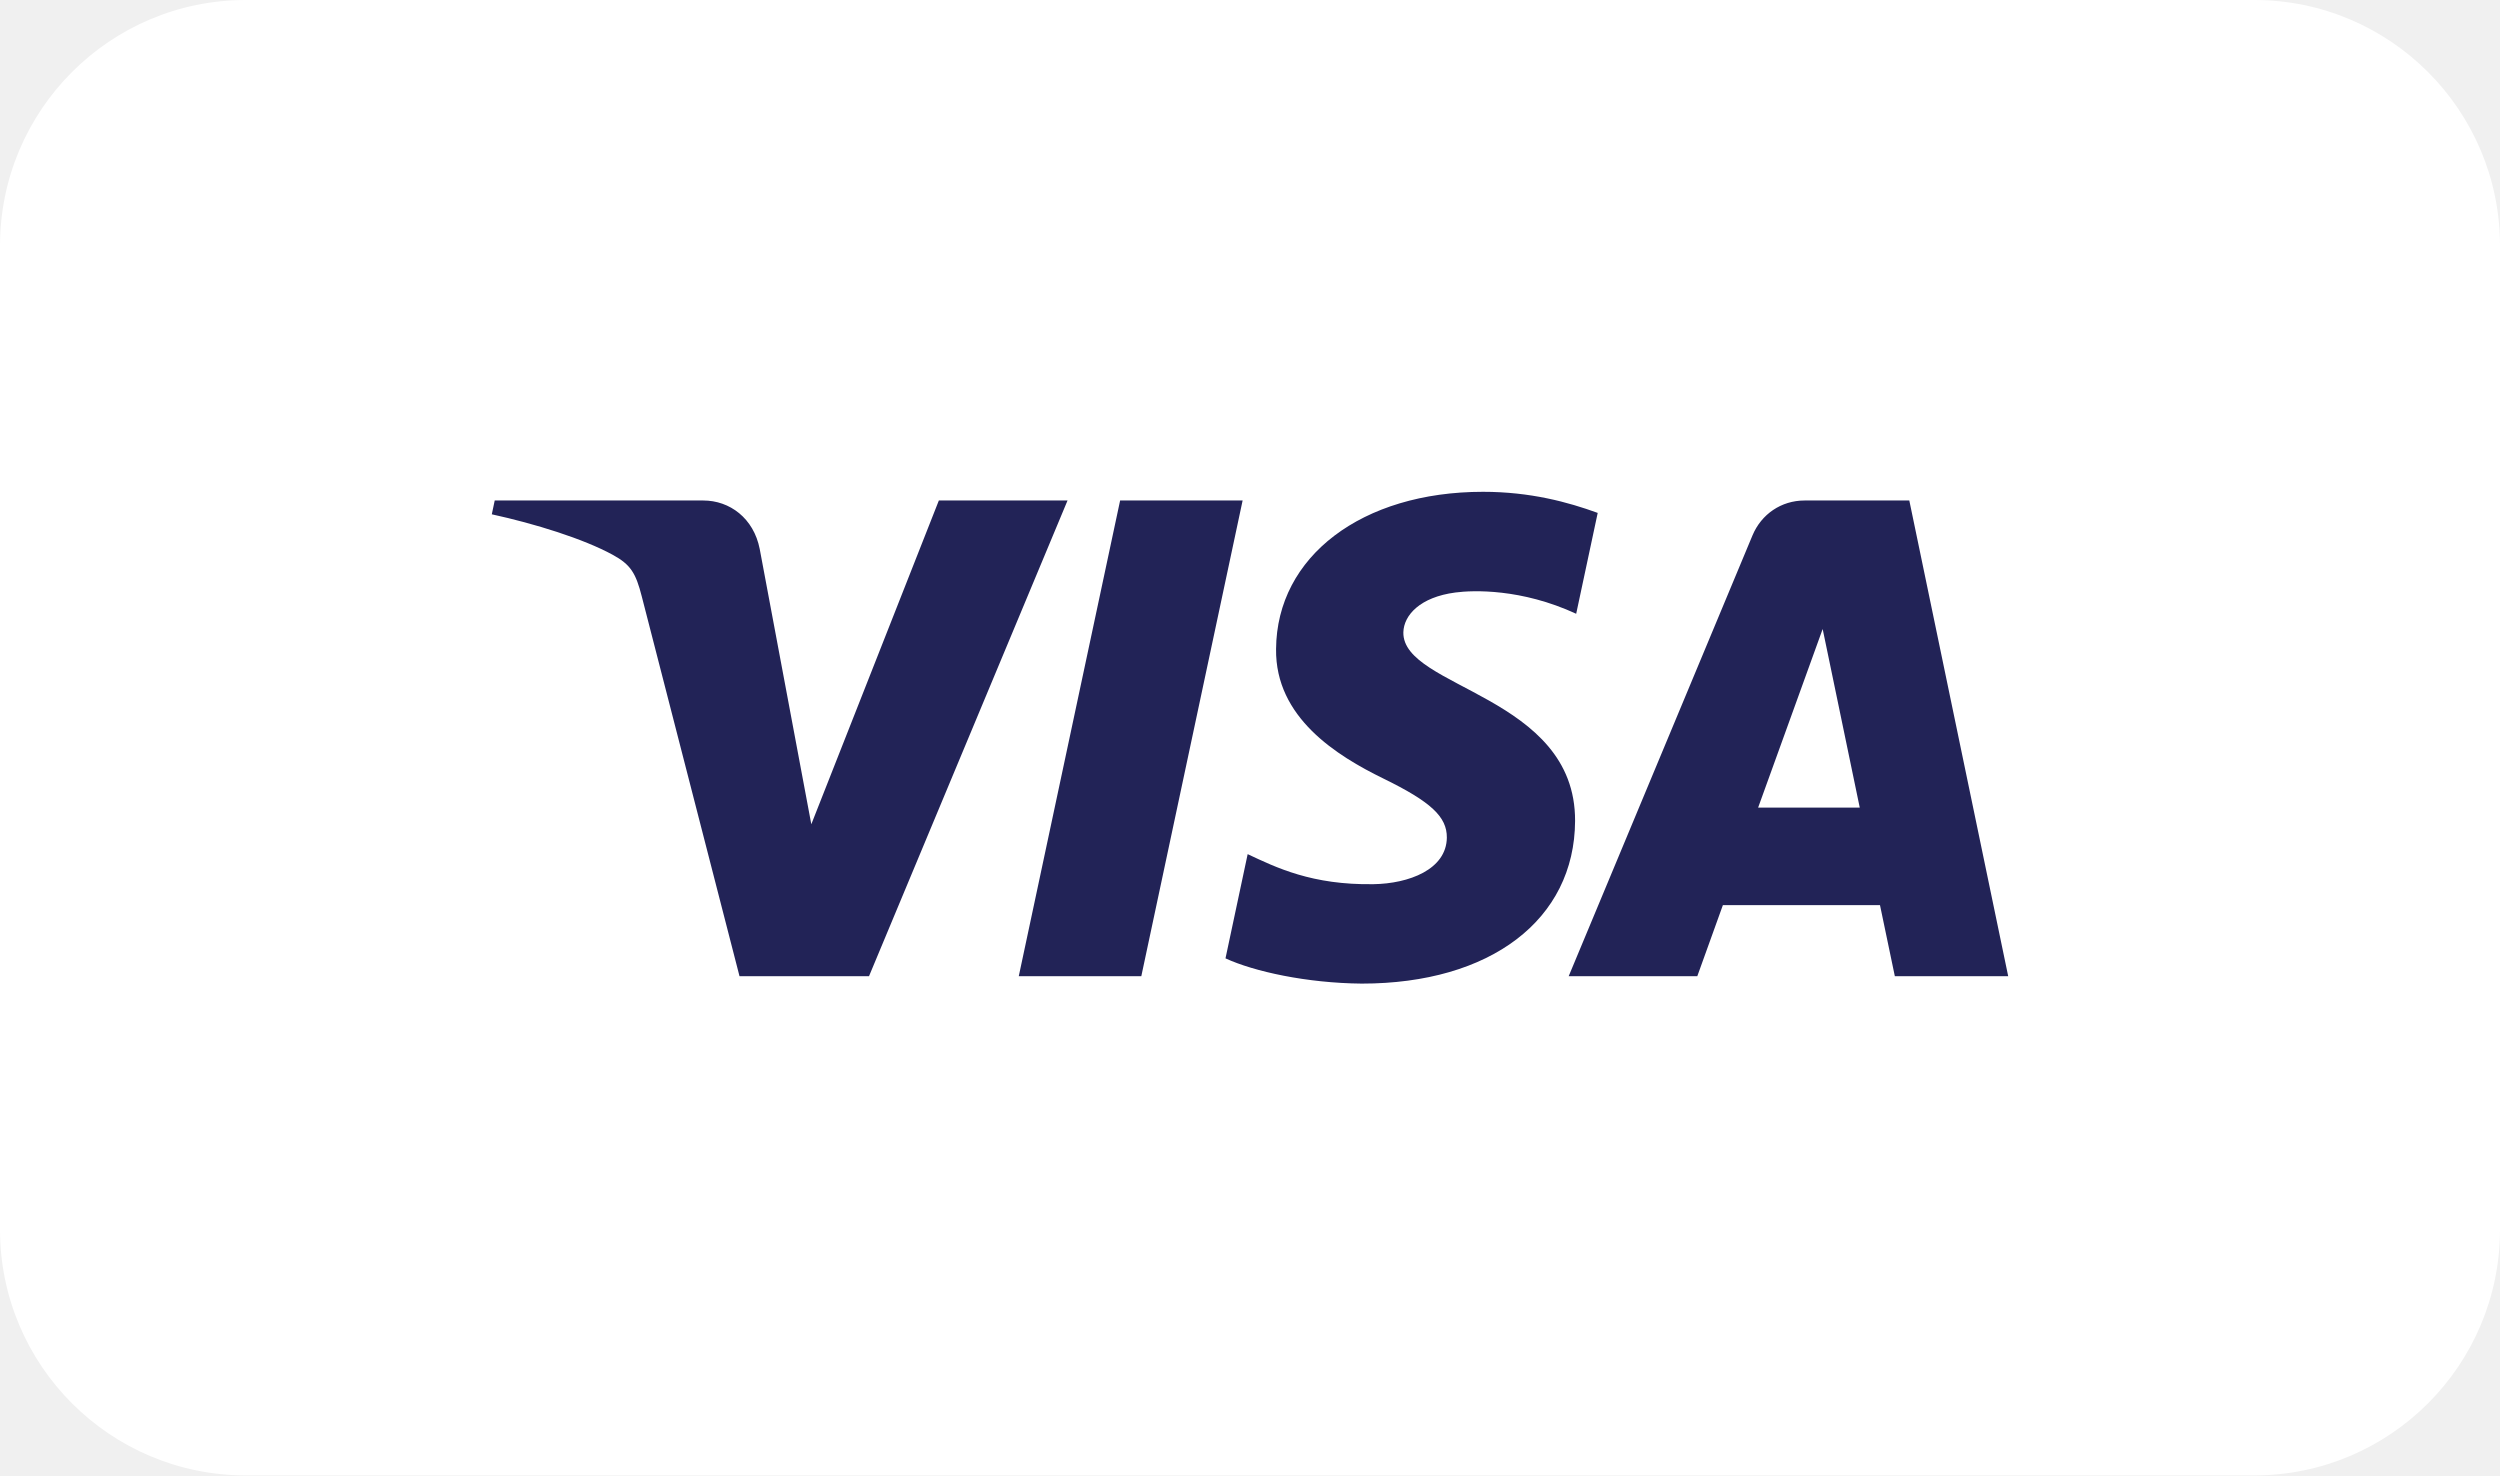
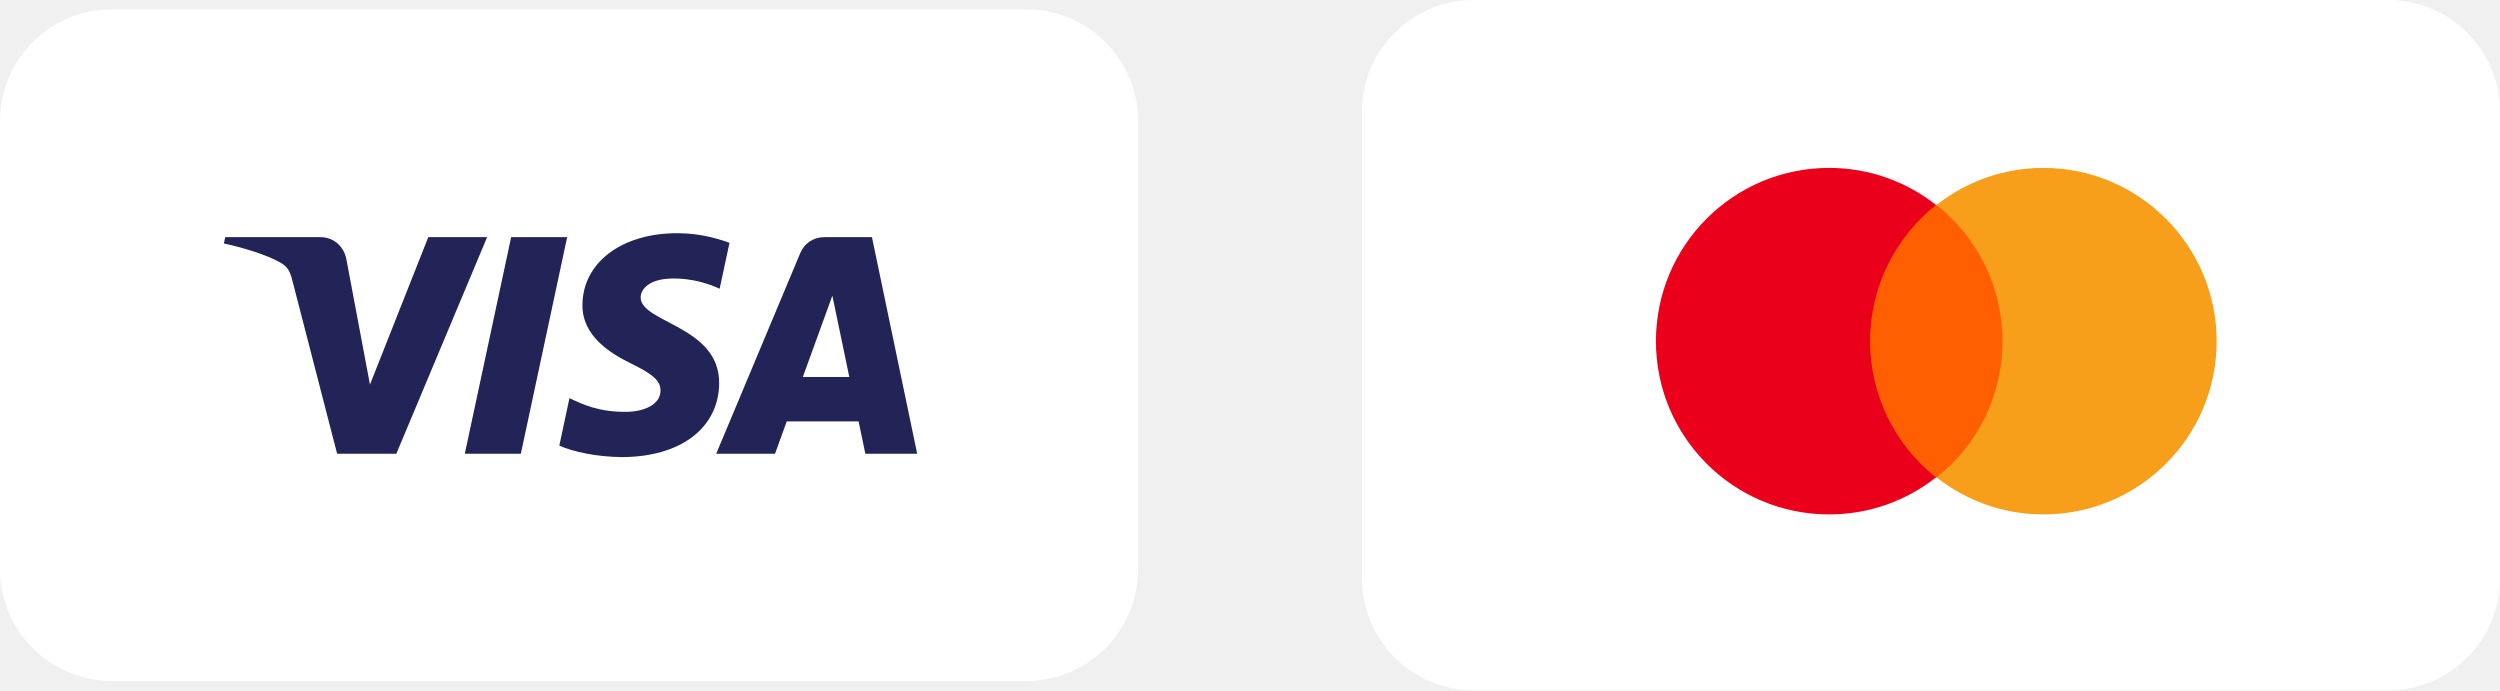
- <svg xmlns="http://www.w3.org/2000/svg" width="61" height="36" viewBox="0 0 61 36" fill="none">
-   <rect width="61" height="36" rx="6" fill="white" />
-   <path d="M31.136 15.836C31.114 17.508 32.619 18.441 33.752 18.995C34.916 19.564 35.307 19.929 35.303 20.438C35.294 21.217 34.374 21.561 33.513 21.574C32.011 21.598 31.138 21.167 30.443 20.841L29.902 23.384C30.599 23.706 31.889 23.988 33.226 24C36.366 24 38.421 22.443 38.432 20.03C38.444 16.967 34.213 16.797 34.242 15.428C34.252 15.013 34.647 14.57 35.511 14.457C35.939 14.4 37.12 14.357 38.459 14.976L38.984 12.515C38.264 12.252 37.339 12 36.186 12C33.231 12 31.152 13.578 31.136 15.836ZM44.034 12.212C43.46 12.212 42.977 12.548 42.761 13.063L38.276 23.819H41.414L42.038 22.086H45.872L46.234 23.819H49L46.587 12.212H44.034ZM44.473 15.348L45.378 19.706H42.898L44.473 15.348ZM27.331 12.212L24.858 23.819H27.848L30.32 12.212L27.331 12.212ZM22.908 12.212L19.796 20.112L18.537 13.395C18.39 12.645 17.806 12.212 17.159 12.212H12.071L12 12.549C13.044 12.777 14.231 13.144 14.95 13.537C15.39 13.777 15.515 13.986 15.66 14.556L18.044 23.819H21.204L26.048 12.212L22.908 12.212Z" fill="url(#paint0_linear_85_195)" />
+ <svg xmlns="http://www.w3.org/2000/svg" width="134" height="37" viewBox="0 0 134 37" fill="none">
+   <rect y="0.5" width="61" height="36" rx="6" fill="white" />
+   <path d="M31.219 16.336C31.197 18.008 32.708 18.941 33.847 19.495C35.016 20.064 35.409 20.429 35.404 20.938C35.395 21.717 34.471 22.061 33.607 22.074C32.098 22.098 31.221 21.667 30.523 21.341L29.98 23.884C30.68 24.206 31.975 24.488 33.319 24.5C36.472 24.5 38.535 22.943 38.547 20.53C38.559 17.467 34.31 17.297 34.339 15.928C34.349 15.513 34.745 15.07 35.613 14.957C36.042 14.9 37.229 14.857 38.573 15.476L39.101 13.015C38.378 12.752 37.449 12.5 36.291 12.5C33.323 12.5 31.235 14.078 31.219 16.336ZM44.173 12.712C43.597 12.712 43.112 13.048 42.895 13.563L38.39 24.319H41.542L42.169 22.586H46.02L46.383 24.319H49.161L46.737 12.712H44.173ZM44.614 15.848L45.523 20.206H43.032L44.614 15.848ZM27.398 12.712L24.914 24.319H27.917L30.4 12.712L27.398 12.712ZM22.956 12.712L19.83 20.612L18.566 13.895C18.417 13.145 17.831 12.712 17.181 12.712H12.072L12 13.049C13.049 13.277 14.241 13.644 14.963 14.037C15.405 14.277 15.531 14.486 15.676 15.056L18.07 24.319H21.244L26.109 12.712L22.956 12.712Z" fill="url(#paint0_linear_171_3205)" />
+   <rect x="73" width="61" height="37" rx="6" fill="white" />
+   <g clip-path="url(#clip0_171_3205)">
+     <path d="M99.723 10.986H107.849V25.587H99.723V10.986Z" fill="#FF5F00" />
+     <path d="M100.237 18.287C100.237 15.32 101.63 12.689 103.771 10.986C102.198 9.748 100.212 9 98.045 9C92.911 9 88.758 13.153 88.758 18.287C88.758 23.42 92.911 27.573 98.045 27.573C100.211 27.573 102.198 26.825 103.771 25.587C101.63 23.91 100.237 21.253 100.237 18.287Z" fill="#EB001B" />
+     <path d="M118.812 18.287C118.812 23.42 114.659 27.573 109.526 27.573C107.359 27.573 105.372 26.825 103.799 25.587C105.966 23.885 107.333 21.253 107.333 18.287C107.333 15.32 105.94 12.689 103.799 10.986C105.372 9.748 107.359 9 109.526 9C114.659 9 118.812 13.179 118.812 18.287Z" fill="#F79E1B" />
+   </g>
  <defs>
-     <linearGradient id="paint0_linear_85_195" x1="1713.04" y1="48.072" x2="1747.92" y2="-1184.34" gradientUnits="userSpaceOnUse">
+     <linearGradient id="paint0_linear_171_3205" x1="1720.43" y1="48.572" x2="1755.16" y2="-1183.85" gradientUnits="userSpaceOnUse">
      <stop stop-color="#222357" />
      <stop offset="1" stop-color="#254AA5" />
    </linearGradient>
+     <clipPath id="clip0_171_3205">
+       <rect width="30.692" height="19" fill="white" transform="translate(88.1543 9)" />
+     </clipPath>
  </defs>
</svg>
